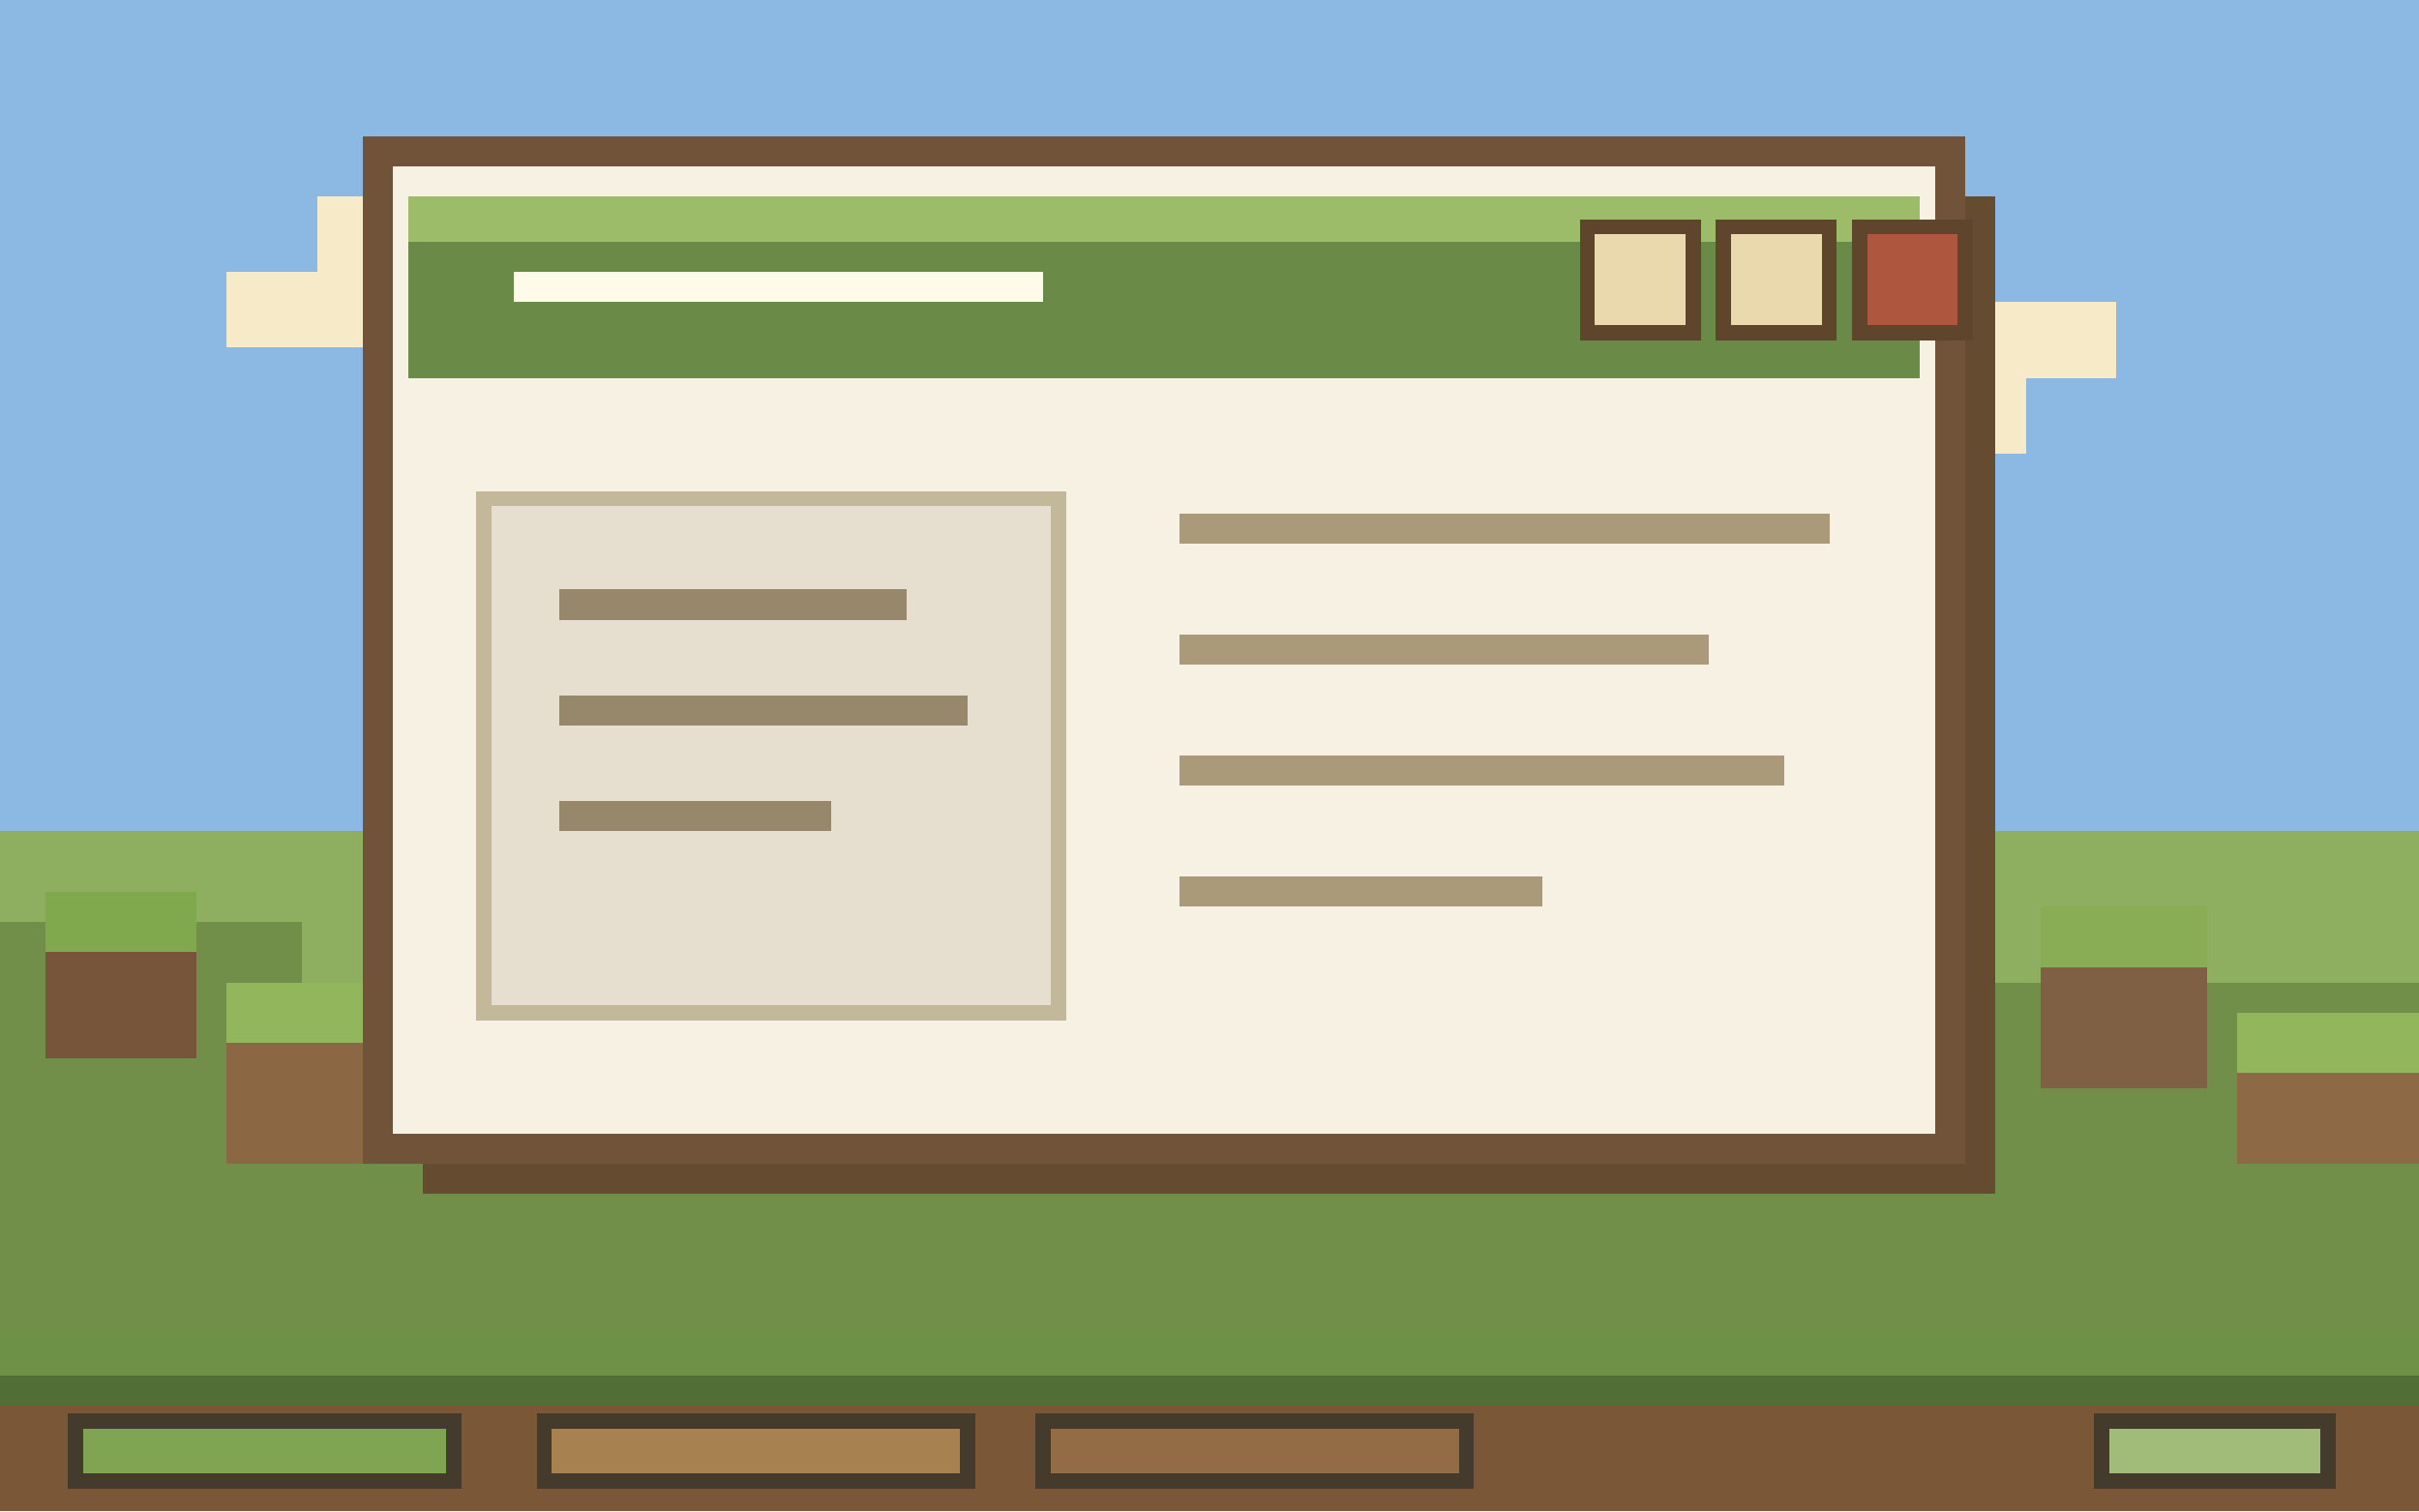
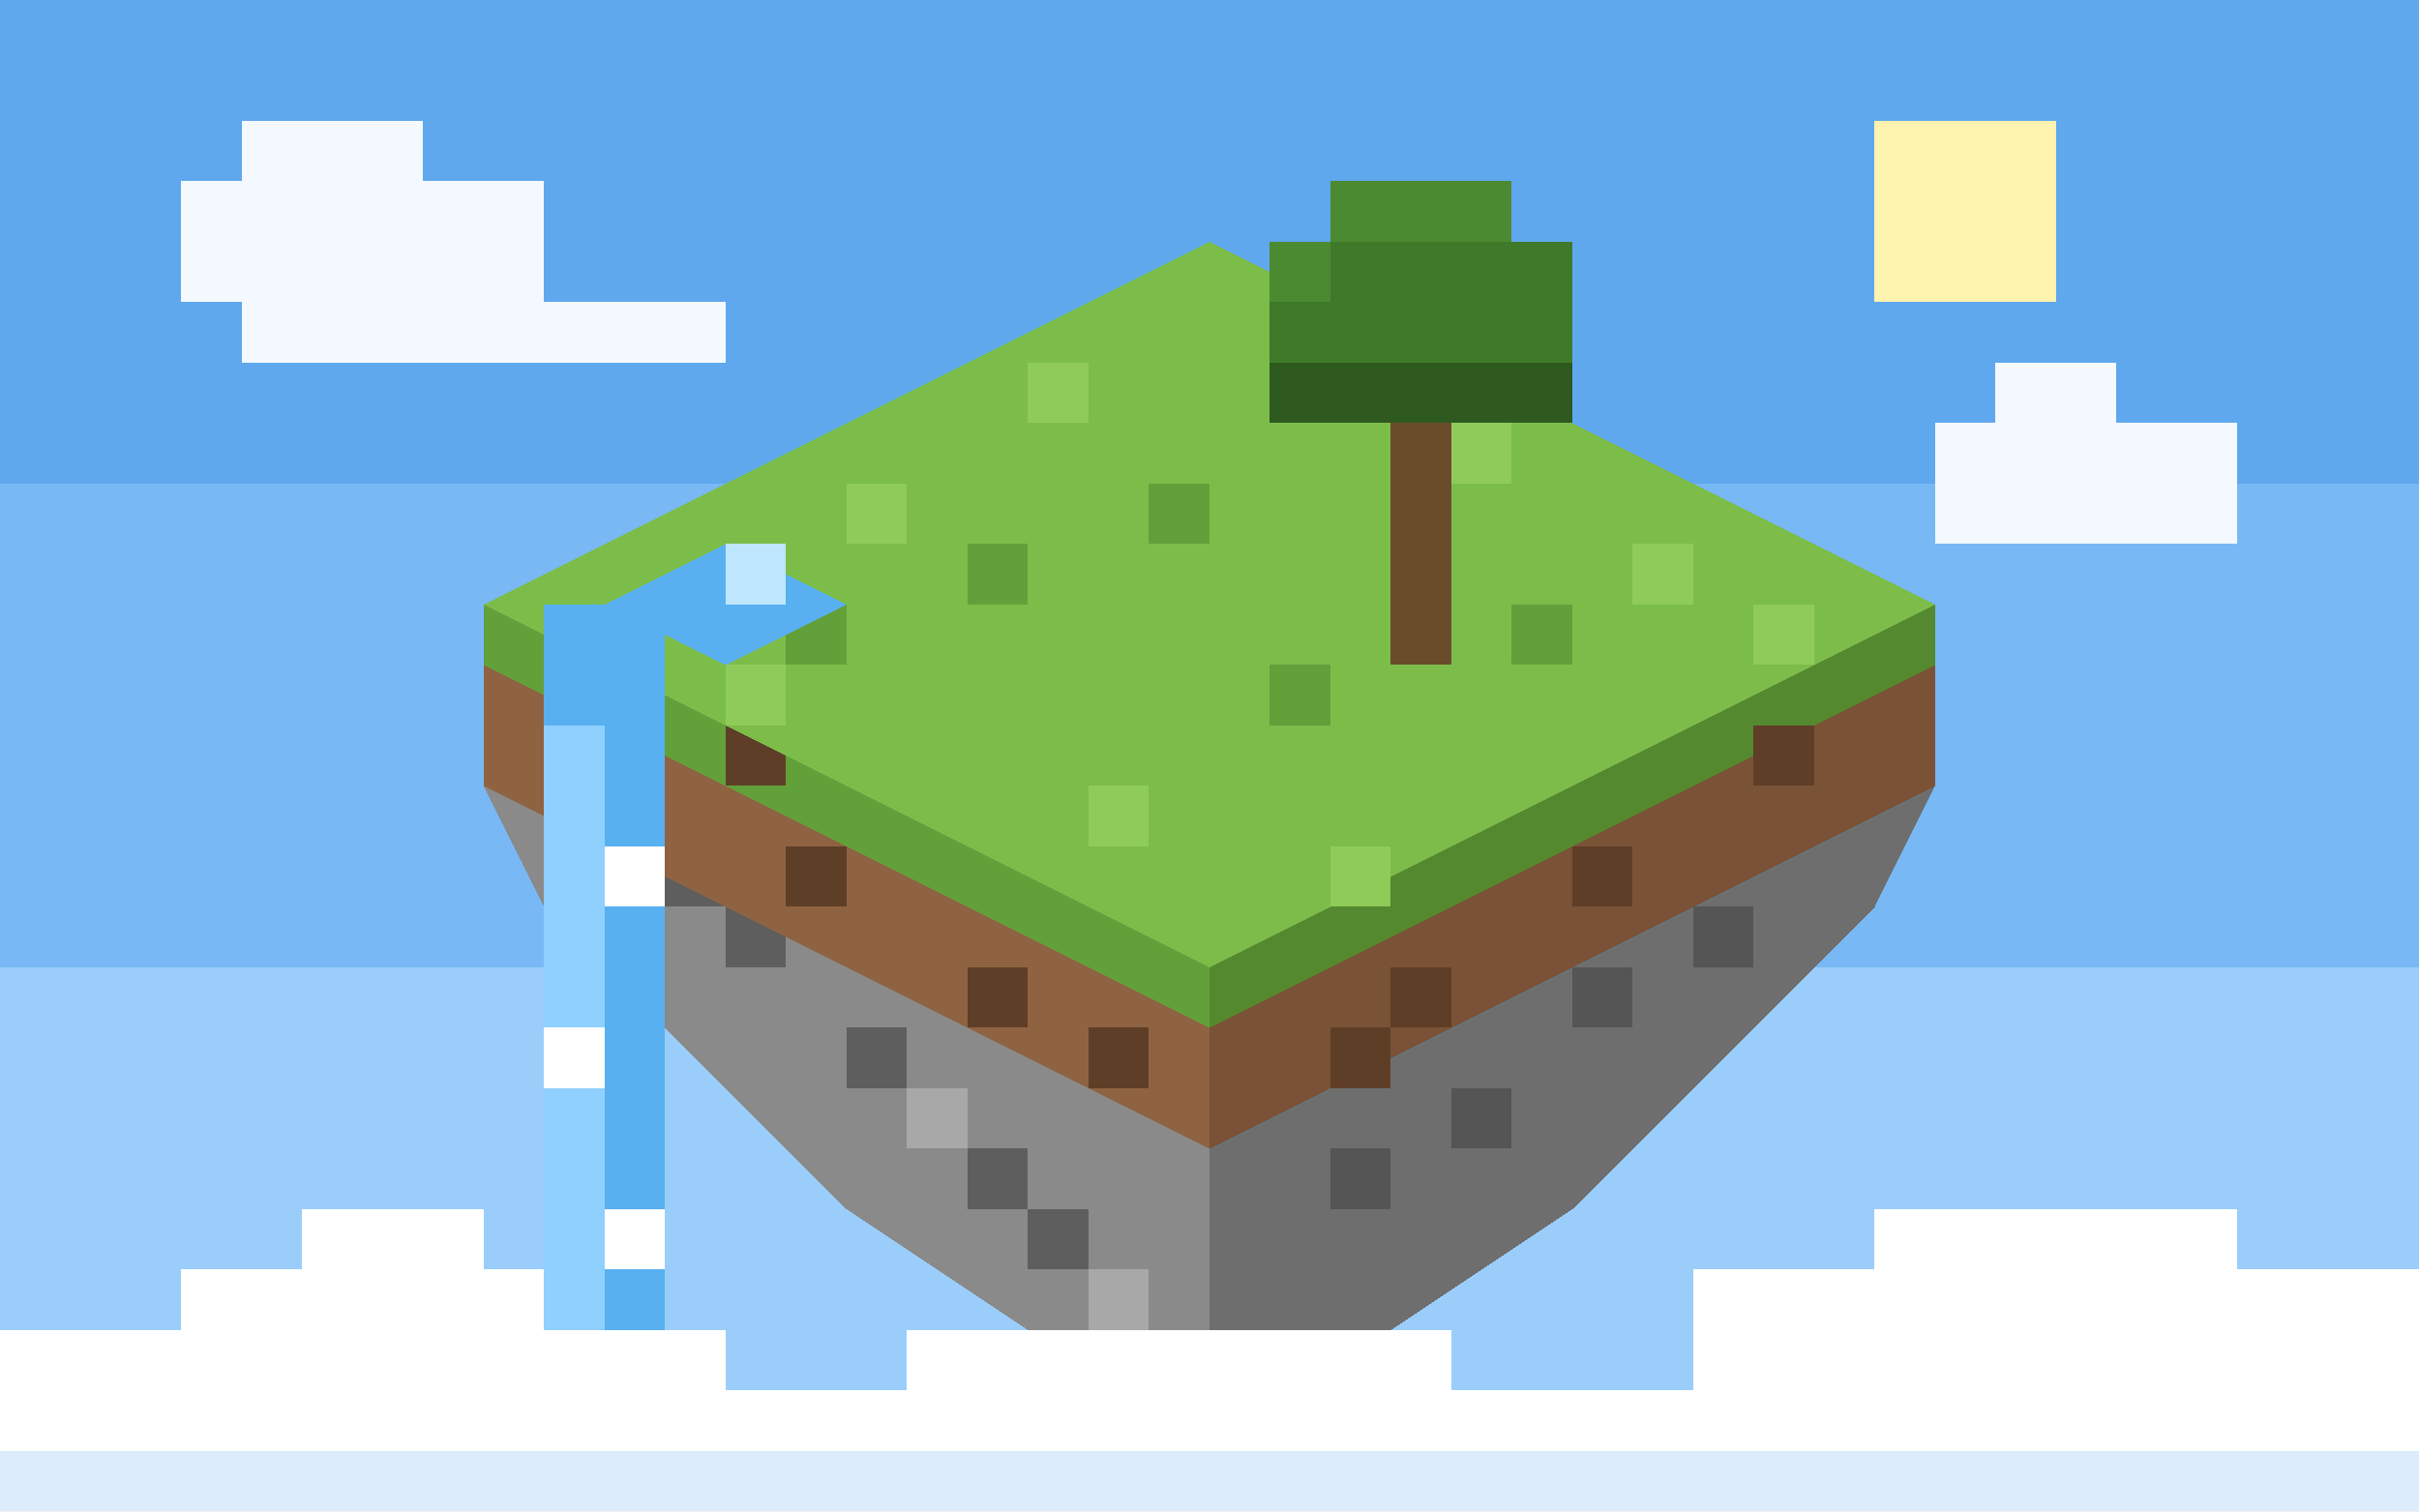
<svg xmlns="http://www.w3.org/2000/svg" viewBox="0 0 160 100" shape-rendering="crispEdges">
-   <rect width="160" height="100" fill="#8bb9e3" />
-   <rect y="55" width="160" height="45" fill="#8eaf5f" />
-   <path d="M0 61h20v8h24v-7h20v10h25v-8h18v7h19v-6h34v35H0z" fill="#718f49" />
-   <g fill="#f6eac9">
-     <rect x="15" y="18" width="16" height="5" />
-     <rect x="21" y="13" width="17" height="5" />
-     <rect x="119" y="25" width="15" height="5" />
-     <rect x="125" y="20" width="15" height="5" />
-   </g>
-   <g>
-     <rect x="3" y="59" width="10" height="11" fill="#76553a" />
-     <rect x="3" y="59" width="10" height="4" fill="#80a84d" />
-     <rect x="15" y="65" width="12" height="12" fill="#8b6744" />
-     <rect x="15" y="65" width="12" height="4" fill="#91b65c" />
-     <rect x="135" y="60" width="11" height="12" fill="#806044" />
-     <rect x="135" y="60" width="11" height="4" fill="#88ad55" />
-     <rect x="148" y="67" width="12" height="10" fill="#8e6945" />
-     <rect x="148" y="67" width="12" height="4" fill="#91b65c" />
-   </g>
-   <rect x="28" y="13" width="104" height="66" fill="#654b30" />
-   <rect x="25" y="10" width="104" height="66" fill="#f7f1e3" stroke="#705338" stroke-width="2" />
-   <path d="M27 13h100v12H27z" fill="#698b47" />
-   <path d="M27 13h100v3H27z" fill="#9dbc69" />
-   <path d="M34 19h35" stroke="#fffbe8" stroke-width="2" />
-   <rect x="105" y="15" width="7" height="7" fill="#ead9ac" stroke="#60452d" />
-   <rect x="114" y="15" width="7" height="7" fill="#ead9ac" stroke="#60452d" />
-   <rect x="123" y="15" width="7" height="7" fill="#ae573e" stroke="#60452d" />
-   <rect x="32" y="33" width="38" height="34" fill="#e6dfcf" stroke="#c3b899" />
-   <path d="M37 40h23m-23 7h27m-27 7h18" stroke="#97886b" stroke-width="2" />
-   <path d="M78 35h43m-43 8h35m-35 8h40m-40 8h24" stroke="#aa9a79" stroke-width="2" />
-   <rect y="88" width="160" height="12" fill="#795737" />
-   <rect y="88" width="160" height="3" fill="#6d9147" />
-   <rect y="91" width="160" height="2" fill="#526e37" />
-   <rect x="5" y="94" width="25" height="4" fill="#7fa452" stroke="#443b2d" />
-   <rect x="36" y="94" width="28" height="4" fill="#a78250" stroke="#443b2d" />
-   <rect x="69" y="94" width="28" height="4" fill="#936b44" stroke="#443b2d" />
-   <rect x="139" y="94" width="15" height="4" fill="#a1bb78" stroke="#443b2d" />
+   <rect x="0" y="0" width="160" height="32" fill="#5fa8ee" />
+   <rect x="0" y="32" width="160" height="32" fill="#78b8f5" />
+   <rect x="0" y="64" width="160" height="36" fill="#9bcdfa" />
+   <rect x="124" y="8" width="12" height="12" fill="#fff3b0" />
+   <rect x="12" y="12" width="24" height="8" fill="#f4f9ff" />
+   <rect x="16" y="8" width="12" height="4" fill="#f4f9ff" />
+   <rect x="16" y="20" width="32" height="4" fill="#f4f9ff" />
+   <rect x="128" y="28" width="20" height="8" fill="#f4f9ff" />
+   <rect x="132" y="24" width="8" height="4" fill="#f4f9ff" />
+   <polygon points="32,52 80,76 80,96 68,88 56,80 44,68 36,60" fill="#8a8a8a" />
+   <polygon points="80,76 128,52 124,60 116,68 104,80 92,88 80,96" fill="#6e6e6e" />
+   <rect x="48" y="60" width="4" height="4" fill="#5e5e5e" />
+   <rect x="56" y="68" width="4" height="4" fill="#5e5e5e" />
+   <rect x="64" y="76" width="4" height="4" fill="#5e5e5e" />
+   <rect x="68" y="80" width="4" height="4" fill="#5e5e5e" />
+   <rect x="44" y="56" width="4" height="4" fill="#5e5e5e" />
+   <rect x="88" y="76" width="4" height="4" fill="#555555" />
+   <rect x="96" y="72" width="4" height="4" fill="#555555" />
+   <rect x="104" y="64" width="4" height="4" fill="#555555" />
+   <rect x="112" y="60" width="4" height="4" fill="#555555" />
+   <rect x="52" y="56" width="4" height="4" fill="#a8a8a8" />
+   <rect x="60" y="72" width="4" height="4" fill="#a8a8a8" />
+   <rect x="72" y="84" width="4" height="4" fill="#a8a8a8" />
+   <polygon points="32,40 80,64 80,76 32,52" fill="#8f6342" />
+   <polygon points="80,64 128,40 128,52 80,76" fill="#7a5236" />
+   <polygon points="32,40 80,64 80,68 32,44" fill="#62a03a" />
+   <polygon points="80,64 128,40 128,44 80,68" fill="#55892f" />
+   <rect x="40" y="52" width="4" height="4" fill="#5f3e27" />
+   <rect x="52" y="56" width="4" height="4" fill="#5f3e27" />
+   <rect x="64" y="64" width="4" height="4" fill="#5f3e27" />
+   <rect x="72" y="68" width="4" height="4" fill="#5f3e27" />
+   <rect x="48" y="48" width="4" height="4" fill="#5f3e27" />
+   <rect x="92" y="64" width="4" height="4" fill="#5f3e27" />
+   <rect x="104" y="56" width="4" height="4" fill="#5f3e27" />
+   <rect x="116" y="48" width="4" height="4" fill="#5f3e27" />
+   <rect x="88" y="68" width="4" height="4" fill="#5f3e27" />
+   <polygon points="80,16 128,40 80,64 32,40" fill="#7cbd4a" />
+   <rect x="56" y="32" width="4" height="4" fill="#8fcb58" />
+   <rect x="68" y="24" width="4" height="4" fill="#8fcb58" />
+   <rect x="96" y="28" width="4" height="4" fill="#8fcb58" />
+   <rect x="108" y="36" width="4" height="4" fill="#8fcb58" />
+   <rect x="72" y="52" width="4" height="4" fill="#8fcb58" />
+   <rect x="88" y="56" width="4" height="4" fill="#8fcb58" />
+   <rect x="48" y="44" width="4" height="4" fill="#8fcb58" />
+   <rect x="116" y="40" width="4" height="4" fill="#8fcb58" />
+   <rect x="64" y="36" width="4" height="4" fill="#62a03a" />
+   <rect x="84" y="44" width="4" height="4" fill="#62a03a" />
+   <rect x="100" y="40" width="4" height="4" fill="#62a03a" />
+   <rect x="52" y="40" width="4" height="4" fill="#62a03a" />
+   <rect x="76" y="32" width="4" height="4" fill="#62a03a" />
+   <rect x="92" y="28" width="4" height="16" fill="#6b4c2a" />
+   <rect x="84" y="16" width="20" height="12" fill="#3f7a2a" />
+   <rect x="88" y="12" width="12" height="4" fill="#4c8a32" />
+   <rect x="84" y="24" width="20" height="4" fill="#2f5a1f" />
+   <rect x="84" y="16" width="4" height="4" fill="#4c8a32" />
+   <polygon points="48,36 56,40 48,44 40,40" fill="#58b0f0" />
+   <rect x="36" y="40" width="8" height="4" fill="#58b0f0" />
+   <rect x="48" y="36" width="4" height="4" fill="#bfe6ff" />
+   <rect x="36" y="44" width="8" height="48" fill="#58b0f0" />
+   <rect x="36" y="48" width="4" height="40" fill="#8fd0ff" />
+   <rect x="40" y="56" width="4" height="4" fill="#ffffff" />
+   <rect x="36" y="68" width="4" height="4" fill="#ffffff" />
+   <rect x="40" y="80" width="4" height="4" fill="#ffffff" />
+   <rect x="0" y="88" width="44" height="12" fill="#ffffff" />
+   <rect x="12" y="84" width="24" height="4" fill="#ffffff" />
+   <rect x="112" y="84" width="48" height="16" fill="#ffffff" />
+   <rect x="124" y="80" width="24" height="4" fill="#ffffff" />
+   <rect x="44" y="92" width="68" height="8" fill="#ffffff" />
+   <rect x="60" y="88" width="36" height="4" fill="#ffffff" />
+   <rect x="20" y="80" width="12" height="4" fill="#ffffff" />
+   <rect x="0" y="96" width="160" height="4" fill="#dcecfb" />
+   <rect x="44" y="96" width="68" height="4" fill="#dcecfb" />
+   <rect x="32" y="88" width="16" height="4" fill="#ffffff" />
</svg>
